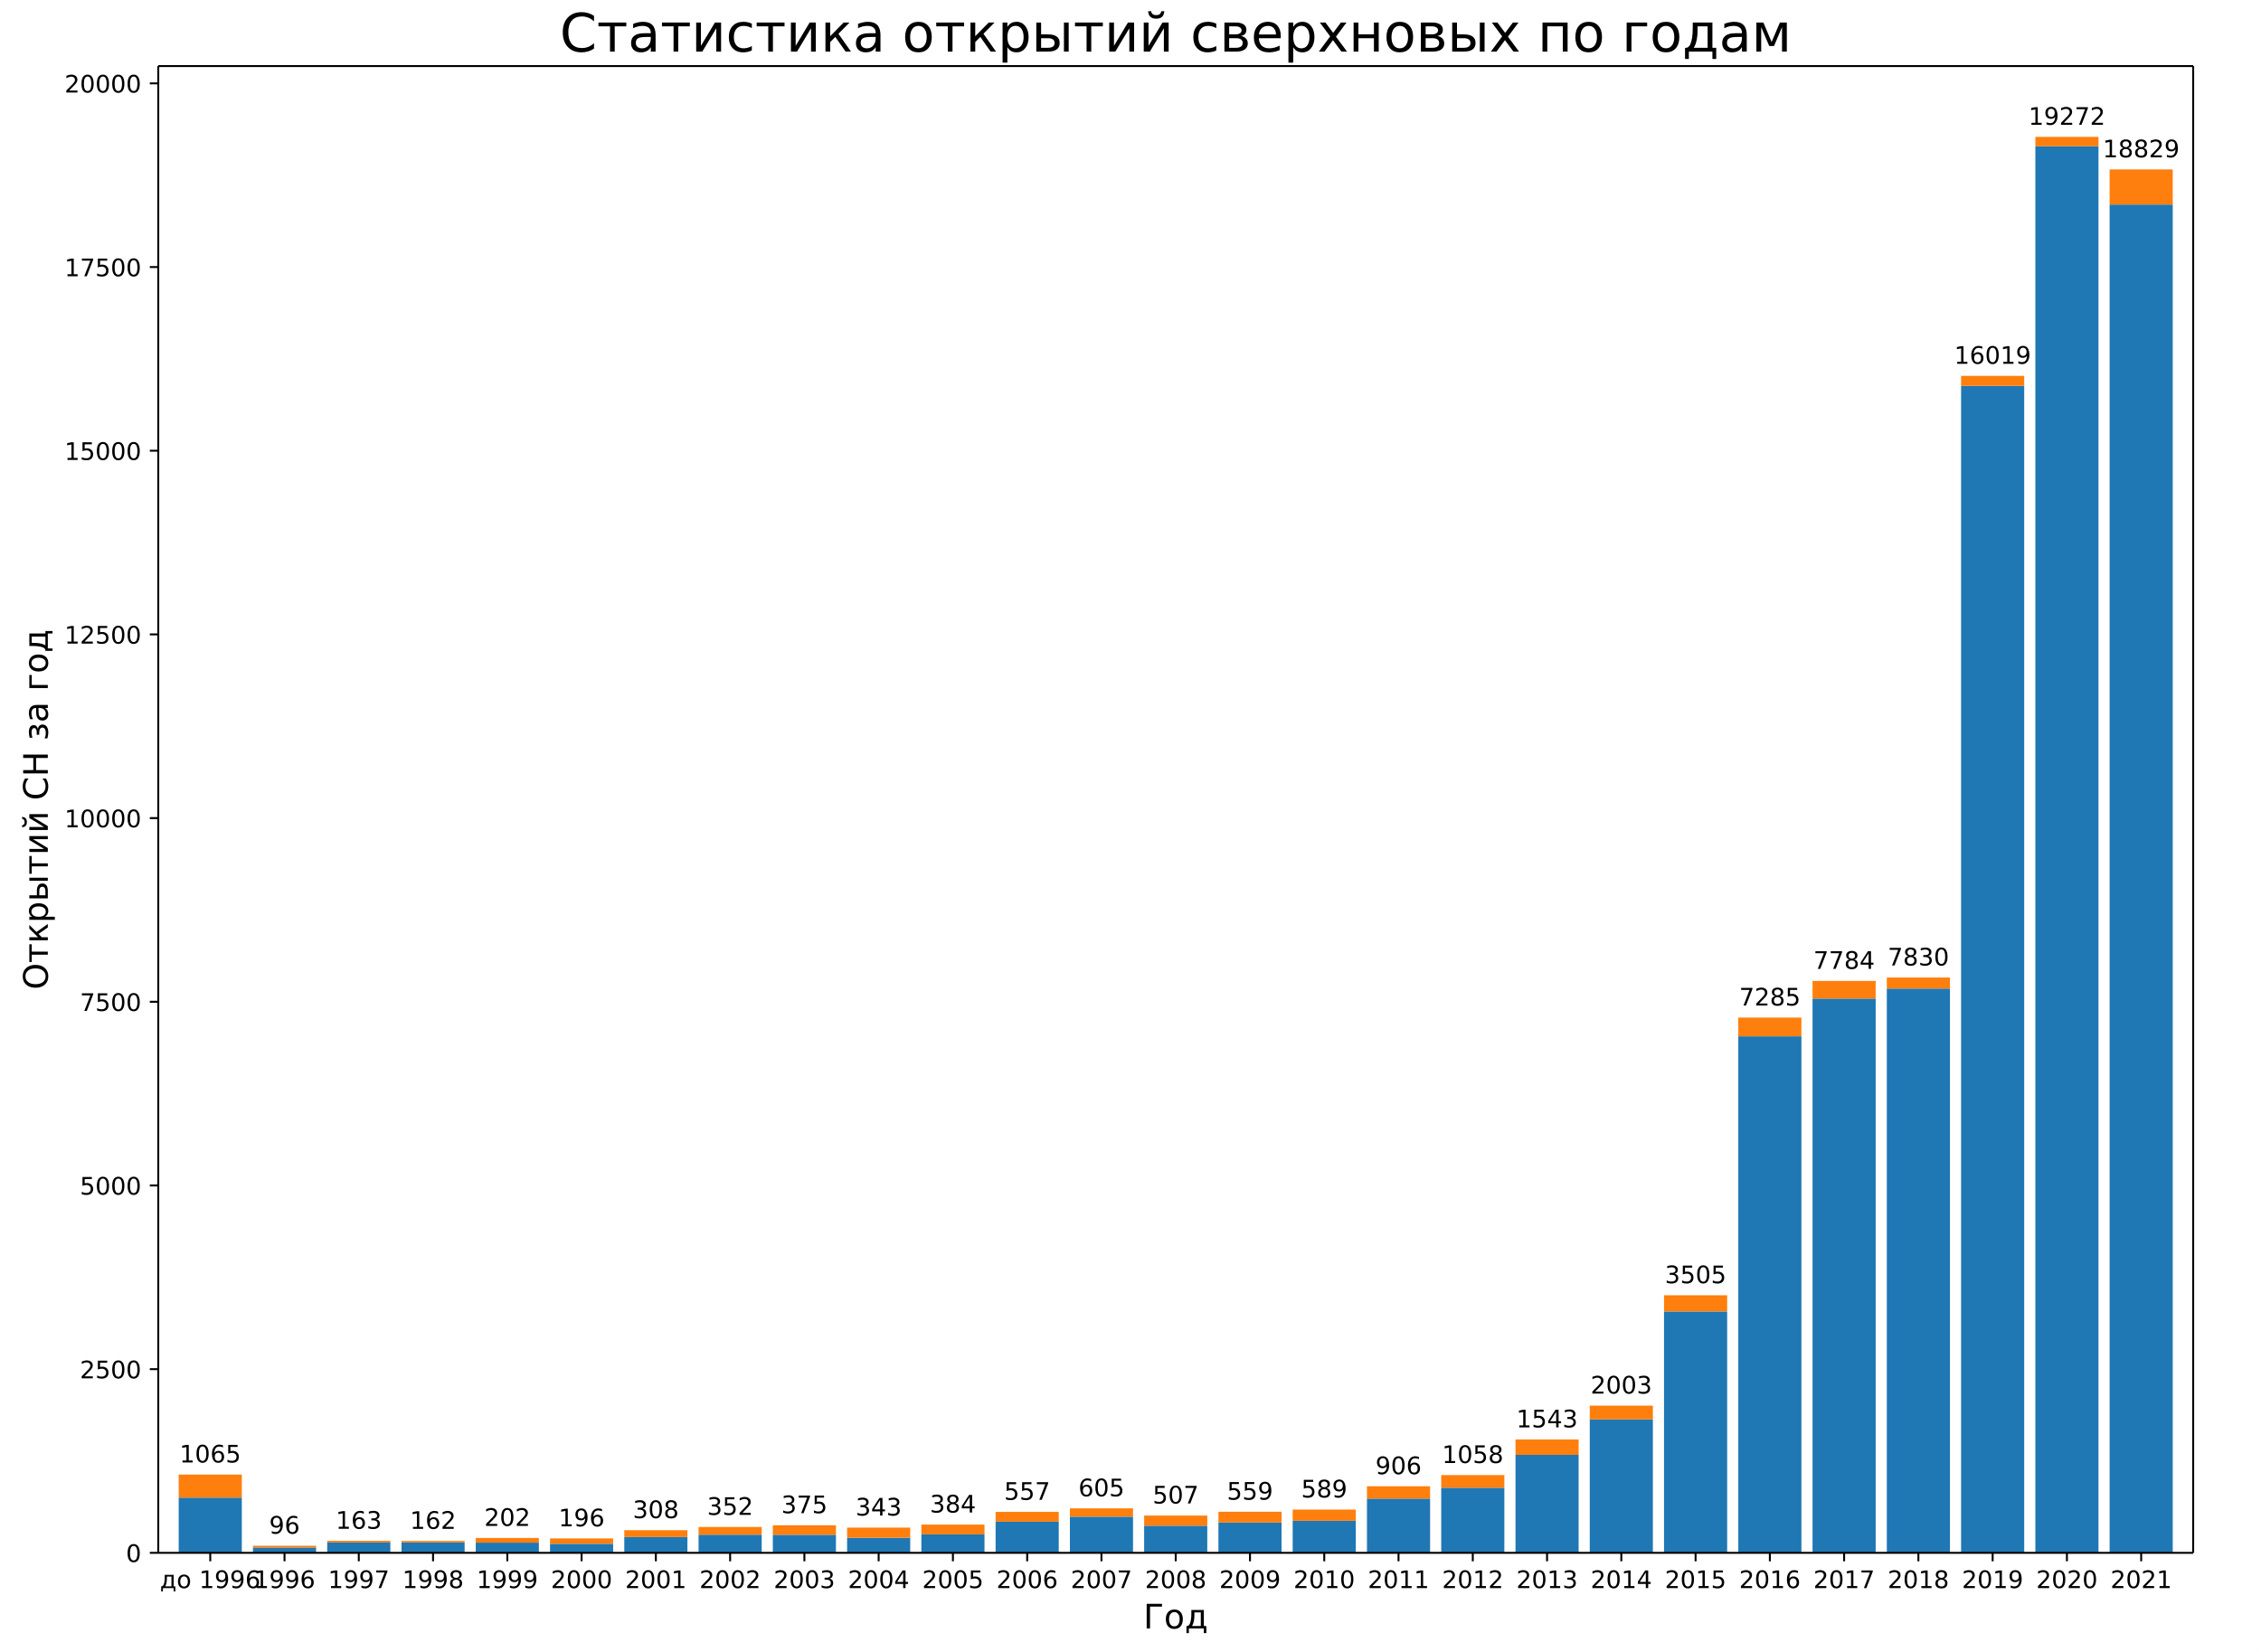
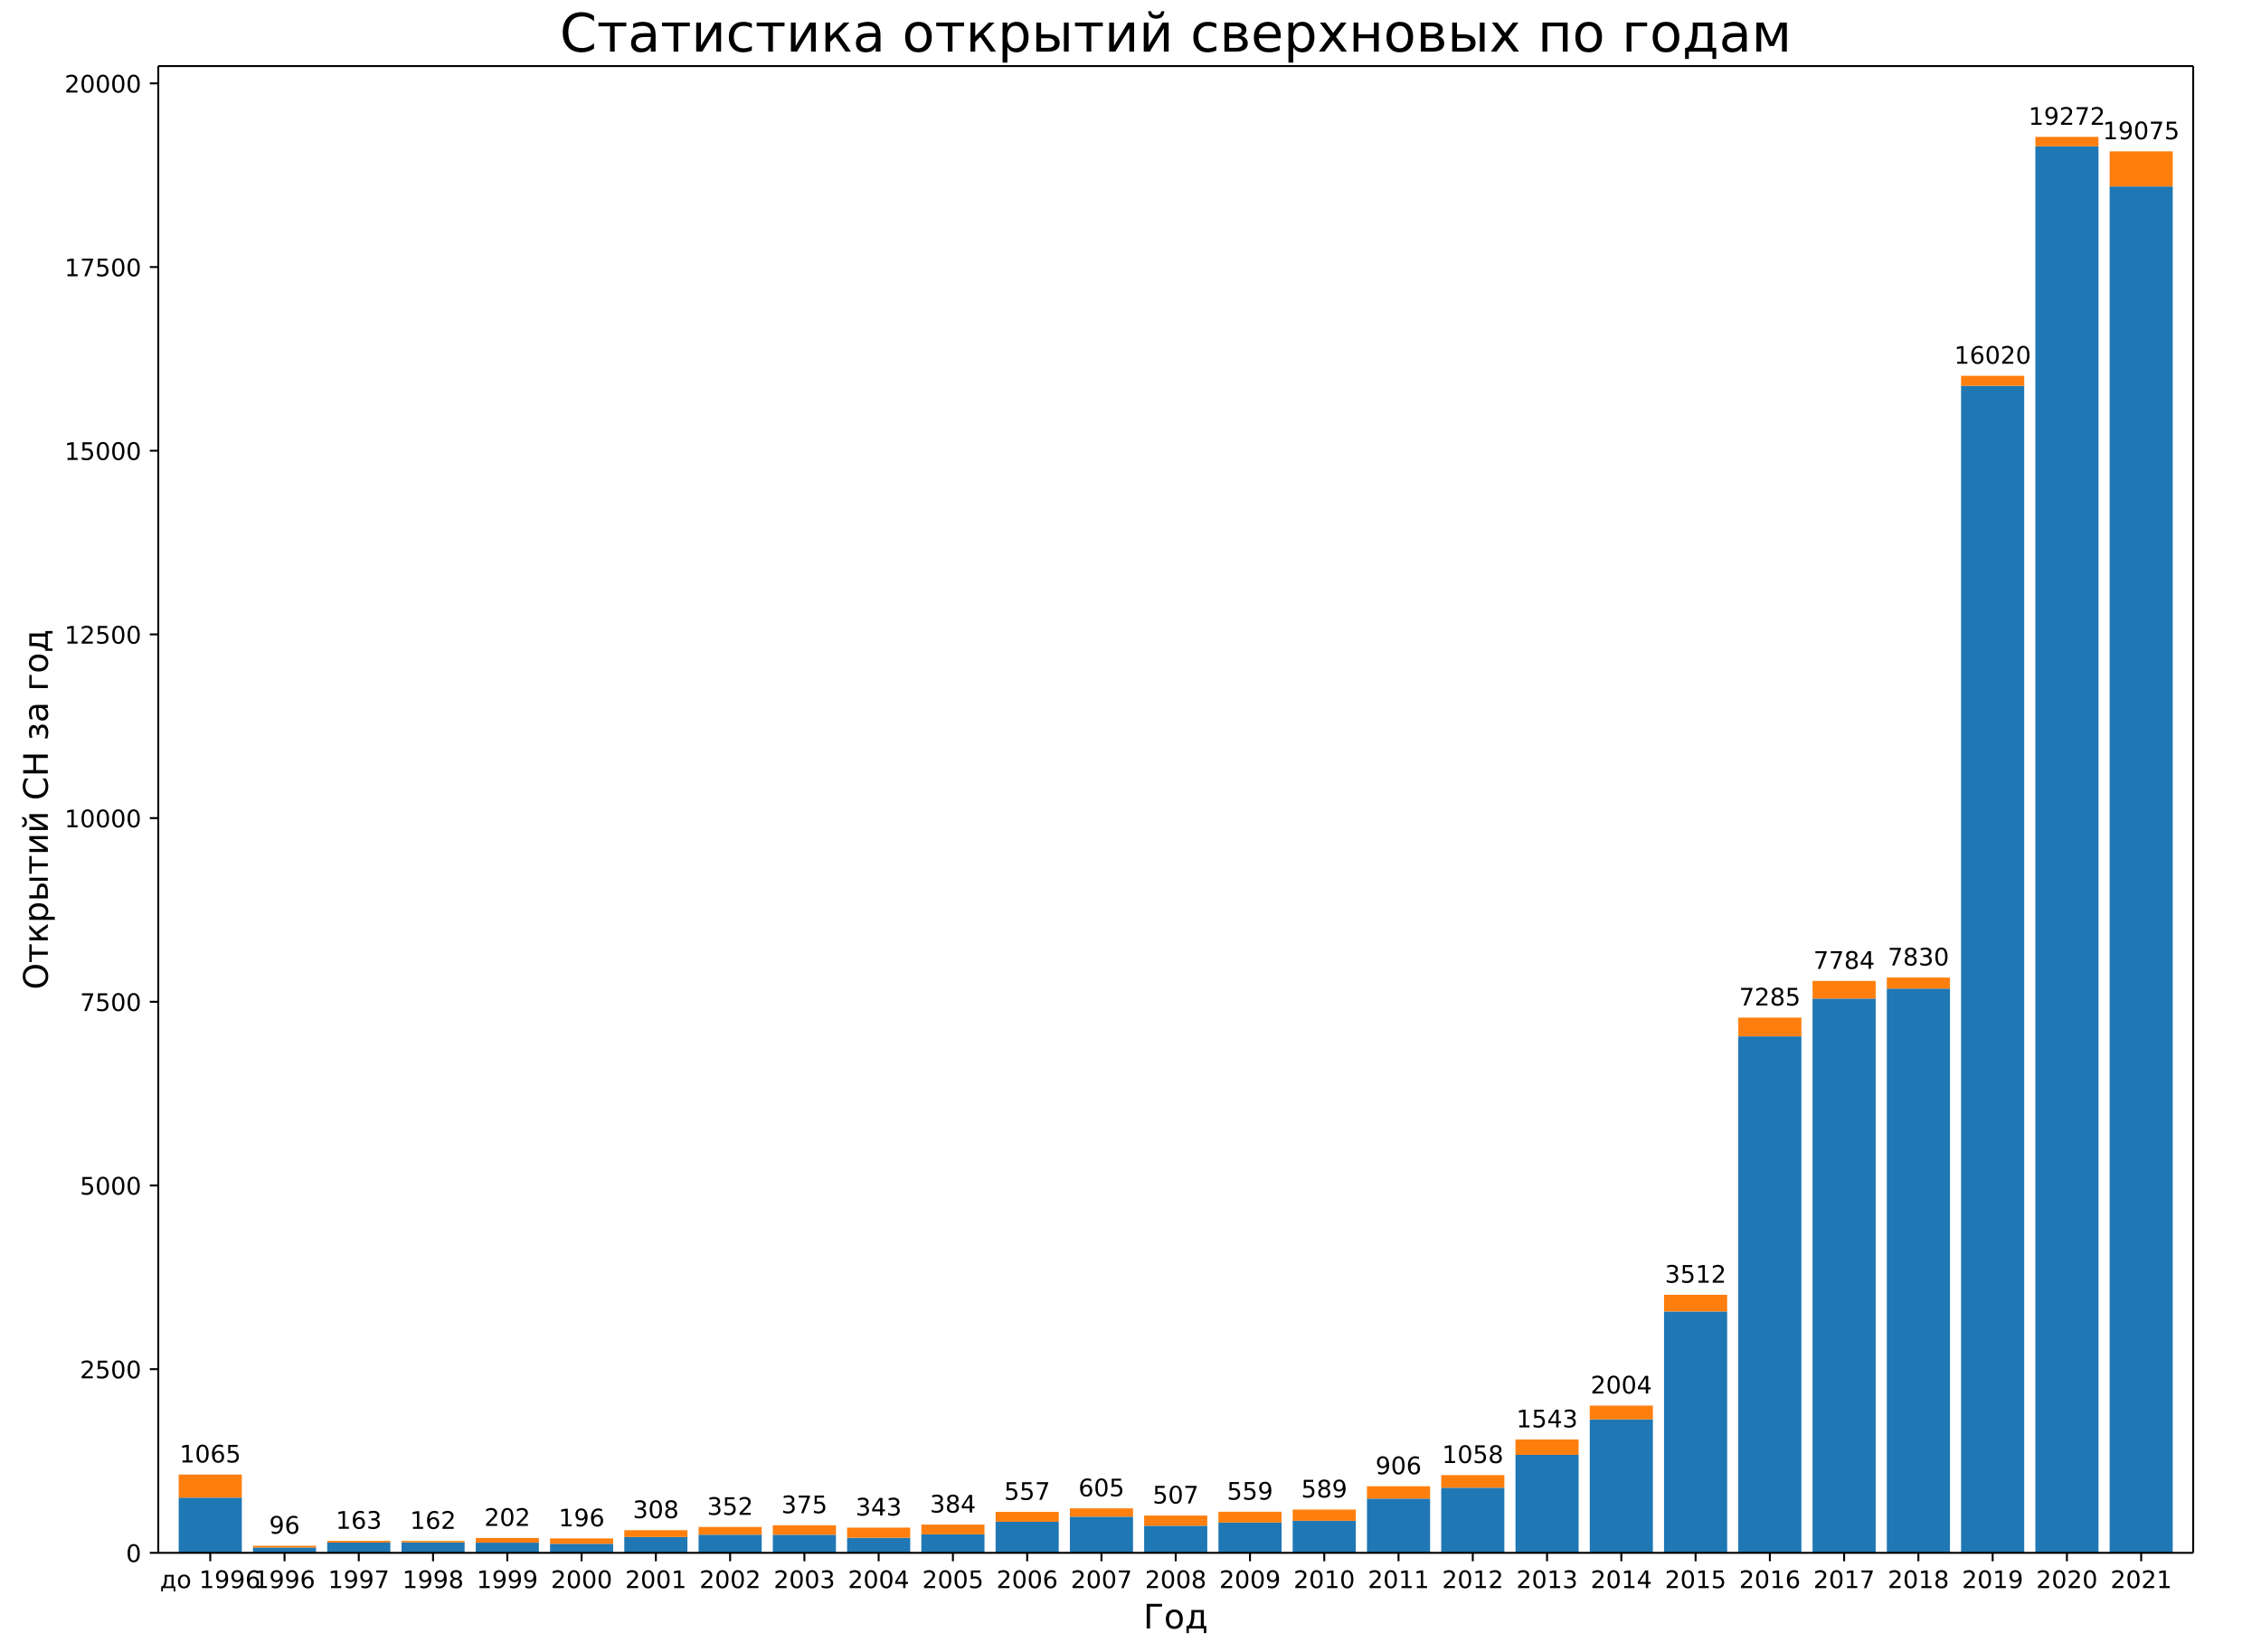
<svg xmlns="http://www.w3.org/2000/svg" xmlns:xlink="http://www.w3.org/1999/xlink" width="936pt" height="684pt" version="1.1" viewBox="0 0 936 684">
  <defs>
    <style type="text/css">*{stroke-linecap:butt;stroke-linejoin:round;}</style>
  </defs>
  <path d="m0 684h936v-684h-936z" fill="#fff" />
  <path d="m65.52 642.96h842.4v-615.6h-842.4z" fill="#fff" />
  <path d="m73.975 642.96h26.133v-22.847h-26.133z" clip-path="url(#a)" fill="#1f77b4" />
  <path d="m104.72 642.96h26.133v-2.19h-26.133z" clip-path="url(#a)" fill="#1f77b4" />
  <path d="m135.46 642.96h26.133v-4.259h-26.133z" clip-path="url(#a)" fill="#1f77b4" />
  <path d="m166.21 642.96h26.133v-4.32h-26.133z" clip-path="url(#a)" fill="#1f77b4" />
  <path d="m196.95 642.96h26.133v-4.198h-26.133z" clip-path="url(#a)" fill="#1f77b4" />
  <path d="m227.7 642.96h26.133v-3.742h-26.133z" clip-path="url(#a)" fill="#1f77b4" />
  <path d="m258.44 642.96h26.133v-6.541h-26.133z" clip-path="url(#a)" fill="#1f77b4" />
  <path d="m289.19 642.96h26.133v-7.514h-26.133z" clip-path="url(#a)" fill="#1f77b4" />
  <path d="m319.93 642.96h26.133v-7.484h-26.133z" clip-path="url(#a)" fill="#1f77b4" />
  <path d="m350.68 642.96h26.133v-6.236h-26.133z" clip-path="url(#a)" fill="#1f77b4" />
  <path d="m381.42 642.96h26.133v-7.636h-26.133z" clip-path="url(#a)" fill="#1f77b4" />
  <path d="m412.16 642.96h26.133v-12.868h-26.133z" clip-path="url(#a)" fill="#1f77b4" />
  <path d="m442.91 642.96h26.133v-14.967h-26.133z" clip-path="url(#a)" fill="#1f77b4" />
  <path d="m473.65 642.96h26.133v-11.226h-26.133z" clip-path="url(#a)" fill="#1f77b4" />
  <path d="m504.4 642.96h26.133v-12.564h-26.133z" clip-path="url(#a)" fill="#1f77b4" />
  <path d="m535.14 642.96h26.133v-13.264h-26.133z" clip-path="url(#a)" fill="#1f77b4" />
  <path d="m565.89 642.96h26.133v-22.451h-26.133z" clip-path="url(#a)" fill="#1f77b4" />
  <path d="m596.63 642.96h26.133v-26.954h-26.133z" clip-path="url(#a)" fill="#1f77b4" />
  <path d="m627.38 642.96h26.133v-40.552h-26.133z" clip-path="url(#a)" fill="#1f77b4" />
  <path d="m658.12 642.96h26.133v-55.246h-26.133z" clip-path="url(#a)" fill="#1f77b4" />
  <path d="m688.87 642.96h26.133v-99.935h-26.133z" clip-path="url(#a)" fill="#1f77b4" />
  <path d="m719.61 642.96h26.133v-213.86h-26.133z" clip-path="url(#a)" fill="#1f77b4" />
  <path d="m750.35 642.96h26.133v-229.5h-26.133z" clip-path="url(#a)" fill="#1f77b4" />
  <path d="m781.1 642.96h26.133v-233.64h-26.133z" clip-path="url(#a)" fill="#1f77b4" />
-   <path d="m811.84 642.96h26.133v-483.19h-26.133z" clip-path="url(#a)" fill="#1f77b4" />
+   <path d="m811.84 642.96h26.133v-483.22h-26.133z" clip-path="url(#a)" fill="#1f77b4" />
  <path d="m842.59 642.96h26.133v-582.39h-26.133z" clip-path="url(#a)" fill="#1f77b4" />
-   <path d="m873.33 642.96h26.133v-558.27h-26.133z" clip-path="url(#a)" fill="#1f77b4" />
+   <path d="m873.33 642.96h26.133v-565.75h-26.133z" clip-path="url(#a)" fill="#1f77b4" />
  <path d="m73.975 620.11h26.133v-9.552h-26.133z" clip-path="url(#a)" fill="#ff7f0e" />
  <path d="m104.72 640.77h26.133v-0.73h-26.133z" clip-path="url(#a)" fill="#ff7f0e" />
  <path d="m135.46 638.7h26.133v-0.7h-26.133z" clip-path="url(#a)" fill="#ff7f0e" />
  <path d="m166.21 638.64h26.133v-0.608h-26.133z" clip-path="url(#a)" fill="#ff7f0e" />
  <path d="m196.95 638.76h26.133v-1.947h-26.133z" clip-path="url(#a)" fill="#ff7f0e" />
  <path d="m227.7 639.22h26.133v-2.221h-26.133z" clip-path="url(#a)" fill="#ff7f0e" />
  <path d="m258.44 636.42h26.133v-2.829h-26.133z" clip-path="url(#a)" fill="#ff7f0e" />
  <path d="m289.19 635.45h26.133v-3.194h-26.133z" clip-path="url(#a)" fill="#ff7f0e" />
  <path d="m319.93 635.48h26.133v-3.924h-26.133z" clip-path="url(#a)" fill="#ff7f0e" />
  <path d="m350.68 636.72h26.133v-4.198h-26.133z" clip-path="url(#a)" fill="#ff7f0e" />
  <path d="m381.42 635.32h26.133v-4.046h-26.133z" clip-path="url(#a)" fill="#ff7f0e" />
  <path d="m412.16 630.09h26.133v-4.077h-26.133z" clip-path="url(#a)" fill="#ff7f0e" />
  <path d="m442.91 627.99h26.133v-3.438h-26.133z" clip-path="url(#a)" fill="#ff7f0e" />
  <path d="m473.65 631.73h26.133v-4.198h-26.133z" clip-path="url(#a)" fill="#ff7f0e" />
  <path d="m504.4 630.4h26.133v-4.442h-26.133z" clip-path="url(#a)" fill="#ff7f0e" />
  <path d="m535.14 629.7h26.133v-4.654h-26.133z" clip-path="url(#a)" fill="#ff7f0e" />
  <path d="m565.89 620.51h26.133v-5.111h-26.133z" clip-path="url(#a)" fill="#ff7f0e" />
  <path d="m596.63 616.01h26.133v-5.232h-26.133z" clip-path="url(#a)" fill="#ff7f0e" />
  <path d="m627.38 602.41h26.133v-6.388h-26.133z" clip-path="url(#a)" fill="#ff7f0e" />
-   <path d="m658.12 587.71h26.133v-5.689h-26.133z" clip-path="url(#a)" fill="#ff7f0e" />
-   <path d="m688.87 543.02h26.133v-6.693h-26.133z" clip-path="url(#a)" fill="#ff7f0e" />
+   <path d="m658.12 587.71h26.133v-5.719h-26.133z" clip-path="url(#a)" fill="#ff7f0e" />
+   <path d="m688.87 543.02h26.133v-6.906h-26.133z" clip-path="url(#a)" fill="#ff7f0e" />
  <path d="m719.61 429.1h26.133v-7.758h-26.133z" clip-path="url(#a)" fill="#ff7f0e" />
  <path d="m750.35 413.46h26.133v-7.301h-26.133z" clip-path="url(#a)" fill="#ff7f0e" />
  <path d="m781.1 409.32h26.133v-4.563h-26.133z" clip-path="url(#a)" fill="#ff7f0e" />
-   <path d="m811.84 159.77h26.133v-4.137h-26.133z" clip-path="url(#a)" fill="#ff7f0e" />
+   <path d="m811.84 159.74h26.133v-4.137h-26.133z" clip-path="url(#a)" fill="#ff7f0e" />
  <path d="m842.59 60.568h26.133v-3.894h-26.133z" clip-path="url(#a)" fill="#ff7f0e" />
-   <path d="m873.33 84.693h26.133v-14.542h-26.133z" clip-path="url(#a)" fill="#ff7f0e" />
+   <path d="m873.33 77.209h26.133v-14.542h-26.133z" clip-path="url(#a)" fill="#ff7f0e" />
  <defs>
    <path id="b" d="m0 0v3.5" stroke="#000" stroke-width=".8" />
  </defs>
  <use x="87.041" y="642.96" stroke="#000000" stroke-width=".8" xlink:href="#b" />
  <text transform="rotate(-0 87.041 657.56)" x="87.041" y="657.558" font-family="DejaVu Sans" font-size="10px" text-anchor="middle">до 1996</text>
  <use x="117.786" y="642.96" stroke="#000000" stroke-width=".8" xlink:href="#b" />
  <text transform="rotate(-0 117.79 657.56)" x="117.786" y="657.558" font-family="DejaVu Sans" font-size="10px" text-anchor="middle">1996</text>
  <use x="148.53" y="642.96" stroke="#000000" stroke-width=".8" xlink:href="#b" />
  <text transform="rotate(-0 148.53 657.56)" x="148.53" y="657.558" font-family="DejaVu Sans" font-size="10px" text-anchor="middle">1997</text>
  <use x="179.275" y="642.96" stroke="#000000" stroke-width=".8" xlink:href="#b" />
  <text transform="rotate(-0 179.27 657.56)" x="179.275" y="657.558" font-family="DejaVu Sans" font-size="10px" text-anchor="middle">1998</text>
  <use x="210.019" y="642.96" stroke="#000000" stroke-width=".8" xlink:href="#b" />
  <text transform="rotate(-0 210.02 657.56)" x="210.019" y="657.558" font-family="DejaVu Sans" font-size="10px" text-anchor="middle">1999</text>
  <use x="240.764" y="642.96" stroke="#000000" stroke-width=".8" xlink:href="#b" />
  <text transform="rotate(-0 240.76 657.56)" x="240.764" y="657.558" font-family="DejaVu Sans" font-size="10px" text-anchor="middle">2000</text>
  <use x="271.508" y="642.96" stroke="#000000" stroke-width=".8" xlink:href="#b" />
  <text transform="rotate(-0 271.51 657.56)" x="271.508" y="657.558" font-family="DejaVu Sans" font-size="10px" text-anchor="middle">2001</text>
  <use x="302.253" y="642.96" stroke="#000000" stroke-width=".8" xlink:href="#b" />
  <text transform="rotate(-0 302.25 657.56)" x="302.253" y="657.558" font-family="DejaVu Sans" font-size="10px" text-anchor="middle">2002</text>
  <use x="332.997" y="642.96" stroke="#000000" stroke-width=".8" xlink:href="#b" />
  <text transform="rotate(-0 333 657.56)" x="332.997" y="657.558" font-family="DejaVu Sans" font-size="10px" text-anchor="middle">2003</text>
  <use x="363.742" y="642.96" stroke="#000000" stroke-width=".8" xlink:href="#b" />
  <text transform="rotate(-0 363.74 657.56)" x="363.742" y="657.558" font-family="DejaVu Sans" font-size="10px" text-anchor="middle">2004</text>
  <use x="394.486" y="642.96" stroke="#000000" stroke-width=".8" xlink:href="#b" />
  <text transform="rotate(-0 394.49 657.56)" x="394.486" y="657.558" font-family="DejaVu Sans" font-size="10px" text-anchor="middle">2005</text>
  <use x="425.231" y="642.96" stroke="#000000" stroke-width=".8" xlink:href="#b" />
  <text transform="rotate(-0 425.23 657.56)" x="425.231" y="657.558" font-family="DejaVu Sans" font-size="10px" text-anchor="middle">2006</text>
  <use x="455.975" y="642.96" stroke="#000000" stroke-width=".8" xlink:href="#b" />
  <text transform="rotate(-0 455.98 657.56)" x="455.975" y="657.558" font-family="DejaVu Sans" font-size="10px" text-anchor="middle">2007</text>
  <use x="486.72" y="642.96" stroke="#000000" stroke-width=".8" xlink:href="#b" />
  <text transform="rotate(-0 486.72 657.56)" x="486.72" y="657.558" font-family="DejaVu Sans" font-size="10px" text-anchor="middle">2008</text>
  <use x="517.465" y="642.96" stroke="#000000" stroke-width=".8" xlink:href="#b" />
  <text transform="rotate(-0 517.46 657.56)" x="517.465" y="657.558" font-family="DejaVu Sans" font-size="10px" text-anchor="middle">2009</text>
  <use x="548.209" y="642.96" stroke="#000000" stroke-width=".8" xlink:href="#b" />
  <text transform="rotate(-0 548.21 657.56)" x="548.209" y="657.558" font-family="DejaVu Sans" font-size="10px" text-anchor="middle">2010</text>
  <use x="578.954" y="642.96" stroke="#000000" stroke-width=".8" xlink:href="#b" />
  <text transform="rotate(-0 578.95 657.56)" x="578.954" y="657.558" font-family="DejaVu Sans" font-size="10px" text-anchor="middle">2011</text>
  <use x="609.698" y="642.96" stroke="#000000" stroke-width=".8" xlink:href="#b" />
  <text transform="rotate(-0 609.7 657.56)" x="609.698" y="657.558" font-family="DejaVu Sans" font-size="10px" text-anchor="middle">2012</text>
  <use x="640.443" y="642.96" stroke="#000000" stroke-width=".8" xlink:href="#b" />
  <text transform="rotate(-0 640.44 657.56)" x="640.443" y="657.558" font-family="DejaVu Sans" font-size="10px" text-anchor="middle">2013</text>
  <use x="671.187" y="642.96" stroke="#000000" stroke-width=".8" xlink:href="#b" />
  <text transform="rotate(-0 671.19 657.56)" x="671.187" y="657.558" font-family="DejaVu Sans" font-size="10px" text-anchor="middle">2014</text>
  <use x="701.932" y="642.96" stroke="#000000" stroke-width=".8" xlink:href="#b" />
  <text transform="rotate(-0 701.93 657.56)" x="701.932" y="657.558" font-family="DejaVu Sans" font-size="10px" text-anchor="middle">2015</text>
  <use x="732.676" y="642.96" stroke="#000000" stroke-width=".8" xlink:href="#b" />
  <text transform="rotate(-0 732.68 657.56)" x="732.676" y="657.558" font-family="DejaVu Sans" font-size="10px" text-anchor="middle">2016</text>
  <use x="763.421" y="642.96" stroke="#000000" stroke-width=".8" xlink:href="#b" />
  <text transform="rotate(-0 763.42 657.56)" x="763.421" y="657.558" font-family="DejaVu Sans" font-size="10px" text-anchor="middle">2017</text>
  <use x="794.165" y="642.96" stroke="#000000" stroke-width=".8" xlink:href="#b" />
  <text transform="rotate(-0 794.17 657.56)" x="794.165" y="657.558" font-family="DejaVu Sans" font-size="10px" text-anchor="middle">2018</text>
  <use x="824.91" y="642.96" stroke="#000000" stroke-width=".8" xlink:href="#b" />
  <text transform="rotate(-0 824.91 657.56)" x="824.91" y="657.558" font-family="DejaVu Sans" font-size="10px" text-anchor="middle">2019</text>
  <use x="855.654" y="642.96" stroke="#000000" stroke-width=".8" xlink:href="#b" />
  <text transform="rotate(-0 855.65 657.56)" x="855.654" y="657.558" font-family="DejaVu Sans" font-size="10px" text-anchor="middle">2020</text>
  <use x="886.399" y="642.96" stroke="#000000" stroke-width=".8" xlink:href="#b" />
  <text transform="rotate(-0 886.4 657.56)" x="886.399" y="657.558" font-family="DejaVu Sans" font-size="10px" text-anchor="middle">2021</text>
  <text transform="rotate(-0 486.72 674.28)" x="486.72" y="674.276" font-family="DejaVu Sans" font-size="14px" text-anchor="middle">Год</text>
  <defs>
    <path id="c" d="m0 0h-3.5" stroke="#000" stroke-width=".8" />
  </defs>
  <use x="65.52" y="642.96" stroke="#000000" stroke-width=".8" xlink:href="#c" />
  <text transform="rotate(-0 58.52 646.76)" x="58.52" y="646.759" font-family="DejaVu Sans" font-size="10px" text-anchor="end">0</text>
  <use x="65.52" y="566.906" stroke="#000000" stroke-width=".8" xlink:href="#c" />
  <text transform="rotate(-0 58.52 570.71)" x="58.52" y="570.705" font-family="DejaVu Sans" font-size="10px" text-anchor="end">2500</text>
  <use x="65.52" y="490.852" stroke="#000000" stroke-width=".8" xlink:href="#c" />
  <text transform="rotate(-0 58.52 494.65)" x="58.52" y="494.651" font-family="DejaVu Sans" font-size="10px" text-anchor="end">5000</text>
  <use x="65.52" y="414.798" stroke="#000000" stroke-width=".8" xlink:href="#c" />
  <text transform="rotate(-0 58.52 418.6)" x="58.52" y="418.597" font-family="DejaVu Sans" font-size="10px" text-anchor="end">7500</text>
  <use x="65.52" y="338.744" stroke="#000000" stroke-width=".8" xlink:href="#c" />
  <text transform="rotate(-0 58.52 342.54)" x="58.52" y="342.543" font-family="DejaVu Sans" font-size="10px" text-anchor="end">10000</text>
  <use x="65.52" y="262.69" stroke="#000000" stroke-width=".8" xlink:href="#c" />
  <text transform="rotate(-0 58.52 266.49)" x="58.52" y="266.489" font-family="DejaVu Sans" font-size="10px" text-anchor="end">12500</text>
  <use x="65.52" y="186.636" stroke="#000000" stroke-width=".8" xlink:href="#c" />
  <text transform="rotate(-0 58.52 190.43)" x="58.52" y="190.435" font-family="DejaVu Sans" font-size="10px" text-anchor="end">15000</text>
  <use x="65.52" y="110.581" stroke="#000000" stroke-width=".8" xlink:href="#c" />
  <text transform="rotate(-0 58.52 114.38)" x="58.52" y="114.381" font-family="DejaVu Sans" font-size="10px" text-anchor="end">17500</text>
  <use x="65.52" y="34.527" stroke="#000000" stroke-width=".8" xlink:href="#c" />
  <text transform="rotate(-0 58.52 38.327)" x="58.52" y="38.327" font-family="DejaVu Sans" font-size="10px" text-anchor="end">20000</text>
  <text transform="rotate(-90 19.796 335.16)" x="19.796" y="335.16" font-family="DejaVu Sans" font-size="14px" text-anchor="middle">Открытий СН за год</text>
  <path d="m65.52 642.96v-615.6" fill="none" stroke="#000" stroke-linecap="square" stroke-width=".8" />
  <path d="m907.92 642.96v-615.6" fill="none" stroke="#000" stroke-linecap="square" stroke-width=".8" />
  <path d="m65.52 642.96h842.4" fill="none" stroke="#000" stroke-linecap="square" stroke-width=".8" />
  <path d="m65.52 27.36h842.4" fill="none" stroke="#000" stroke-linecap="square" stroke-width=".8" />
  <text transform="rotate(-0 87.041 605.56)" x="87.041" y="605.561" font-family="DejaVu Sans" font-size="10px" text-anchor="middle">1065</text>
  <text transform="rotate(-0 117.79 635.04)" x="117.786" y="635.04" font-family="DejaVu Sans" font-size="10px" text-anchor="middle">96</text>
  <text transform="rotate(-0 148.53 633)" x="148.53" y="633.001" font-family="DejaVu Sans" font-size="10px" text-anchor="middle">163</text>
  <text transform="rotate(-0 179.27 633.03)" x="179.275" y="633.032" font-family="DejaVu Sans" font-size="10px" text-anchor="middle">162</text>
  <text transform="rotate(-0 210.02 631.81)" x="210.019" y="631.815" font-family="DejaVu Sans" font-size="10px" text-anchor="middle">202</text>
  <text transform="rotate(-0 240.76 632)" x="240.764" y="631.997" font-family="DejaVu Sans" font-size="10px" text-anchor="middle">196</text>
  <text transform="rotate(-0 271.51 628.59)" x="271.508" y="628.59" font-family="DejaVu Sans" font-size="10px" text-anchor="middle">308</text>
  <text transform="rotate(-0 302.25 627.25)" x="302.253" y="627.252" font-family="DejaVu Sans" font-size="10px" text-anchor="middle">352</text>
  <text transform="rotate(-0 333 626.55)" x="332.997" y="626.552" font-family="DejaVu Sans" font-size="10px" text-anchor="middle">375</text>
  <text transform="rotate(-0 363.74 627.53)" x="363.742" y="627.525" font-family="DejaVu Sans" font-size="10px" text-anchor="middle">343</text>
  <text transform="rotate(-0 394.49 626.28)" x="394.486" y="626.278" font-family="DejaVu Sans" font-size="10px" text-anchor="middle">384</text>
  <text transform="rotate(-0 425.23 621.02)" x="425.231" y="621.015" font-family="DejaVu Sans" font-size="10px" text-anchor="middle">557</text>
  <text transform="rotate(-0 455.98 619.55)" x="455.975" y="619.555" font-family="DejaVu Sans" font-size="10px" text-anchor="middle">605</text>
  <text transform="rotate(-0 486.72 622.54)" x="486.72" y="622.536" font-family="DejaVu Sans" font-size="10px" text-anchor="middle">507</text>
  <text transform="rotate(-0 517.46 620.95)" x="517.465" y="620.954" font-family="DejaVu Sans" font-size="10px" text-anchor="middle">559</text>
  <text transform="rotate(-0 548.21 620.04)" x="548.209" y="620.042" font-family="DejaVu Sans" font-size="10px" text-anchor="middle">589</text>
  <text transform="rotate(-0 578.95 610.4)" x="578.954" y="610.398" font-family="DejaVu Sans" font-size="10px" text-anchor="middle">906</text>
  <text transform="rotate(-0 609.7 605.77)" x="609.698" y="605.774" font-family="DejaVu Sans" font-size="10px" text-anchor="middle">1058</text>
  <text transform="rotate(-0 640.44 591.02)" x="640.443" y="591.019" font-family="DejaVu Sans" font-size="10px" text-anchor="middle">1543</text>
-   <text transform="rotate(-0 671.19 577.03)" x="671.187" y="577.025" font-family="DejaVu Sans" font-size="10px" text-anchor="middle">2003</text>
-   <text transform="rotate(-0 701.93 531.33)" x="701.932" y="531.332" font-family="DejaVu Sans" font-size="10px" text-anchor="middle">3505</text>
+   <text transform="rotate(-0 671.19 577)" x="671.187" y="576.995" font-family="DejaVu Sans" font-size="10px" text-anchor="middle">2004</text>
+   <text transform="rotate(-0 701.93 531.12)" x="701.932" y="531.119" font-family="DejaVu Sans" font-size="10px" text-anchor="middle">3512</text>
  <text transform="rotate(-0 732.68 416.34)" x="732.676" y="416.338" font-family="DejaVu Sans" font-size="10px" text-anchor="middle">7285</text>
  <text transform="rotate(-0 763.42 401.16)" x="763.421" y="401.158" font-family="DejaVu Sans" font-size="10px" text-anchor="middle">7784</text>
  <text transform="rotate(-0 794.17 399.76)" x="794.165" y="399.759" font-family="DejaVu Sans" font-size="10px" text-anchor="middle">7830</text>
-   <text transform="rotate(-0 824.91 150.64)" x="824.91" y="150.636" font-family="DejaVu Sans" font-size="10px" text-anchor="middle">16019</text>
+   <text transform="rotate(-0 824.91 150.61)" x="824.91" y="150.605" font-family="DejaVu Sans" font-size="10px" text-anchor="middle">16020</text>
  <text transform="rotate(-0 855.65 51.674)" x="855.654" y="51.674" font-family="DejaVu Sans" font-size="10px" text-anchor="middle">19272</text>
-   <text transform="rotate(-0 886.4 65.151)" x="886.399" y="65.151" font-family="DejaVu Sans" font-size="10px" text-anchor="middle">18829</text>
+   <text transform="rotate(-0 886.4 57.667)" x="886.399" y="57.667" font-family="DejaVu Sans" font-size="10px" text-anchor="middle">19075</text>
  <text transform="rotate(-0 486.72 21.36)" x="486.72" y="21.36" font-family="DejaVu Sans" font-size="22px" text-anchor="middle">Статистика открытий сверхновых по годам</text>
  <defs>
    <clipPath id="a">
      <rect x="65.52" y="27.36" width="842.4" height="615.6" />
    </clipPath>
  </defs>
</svg>
